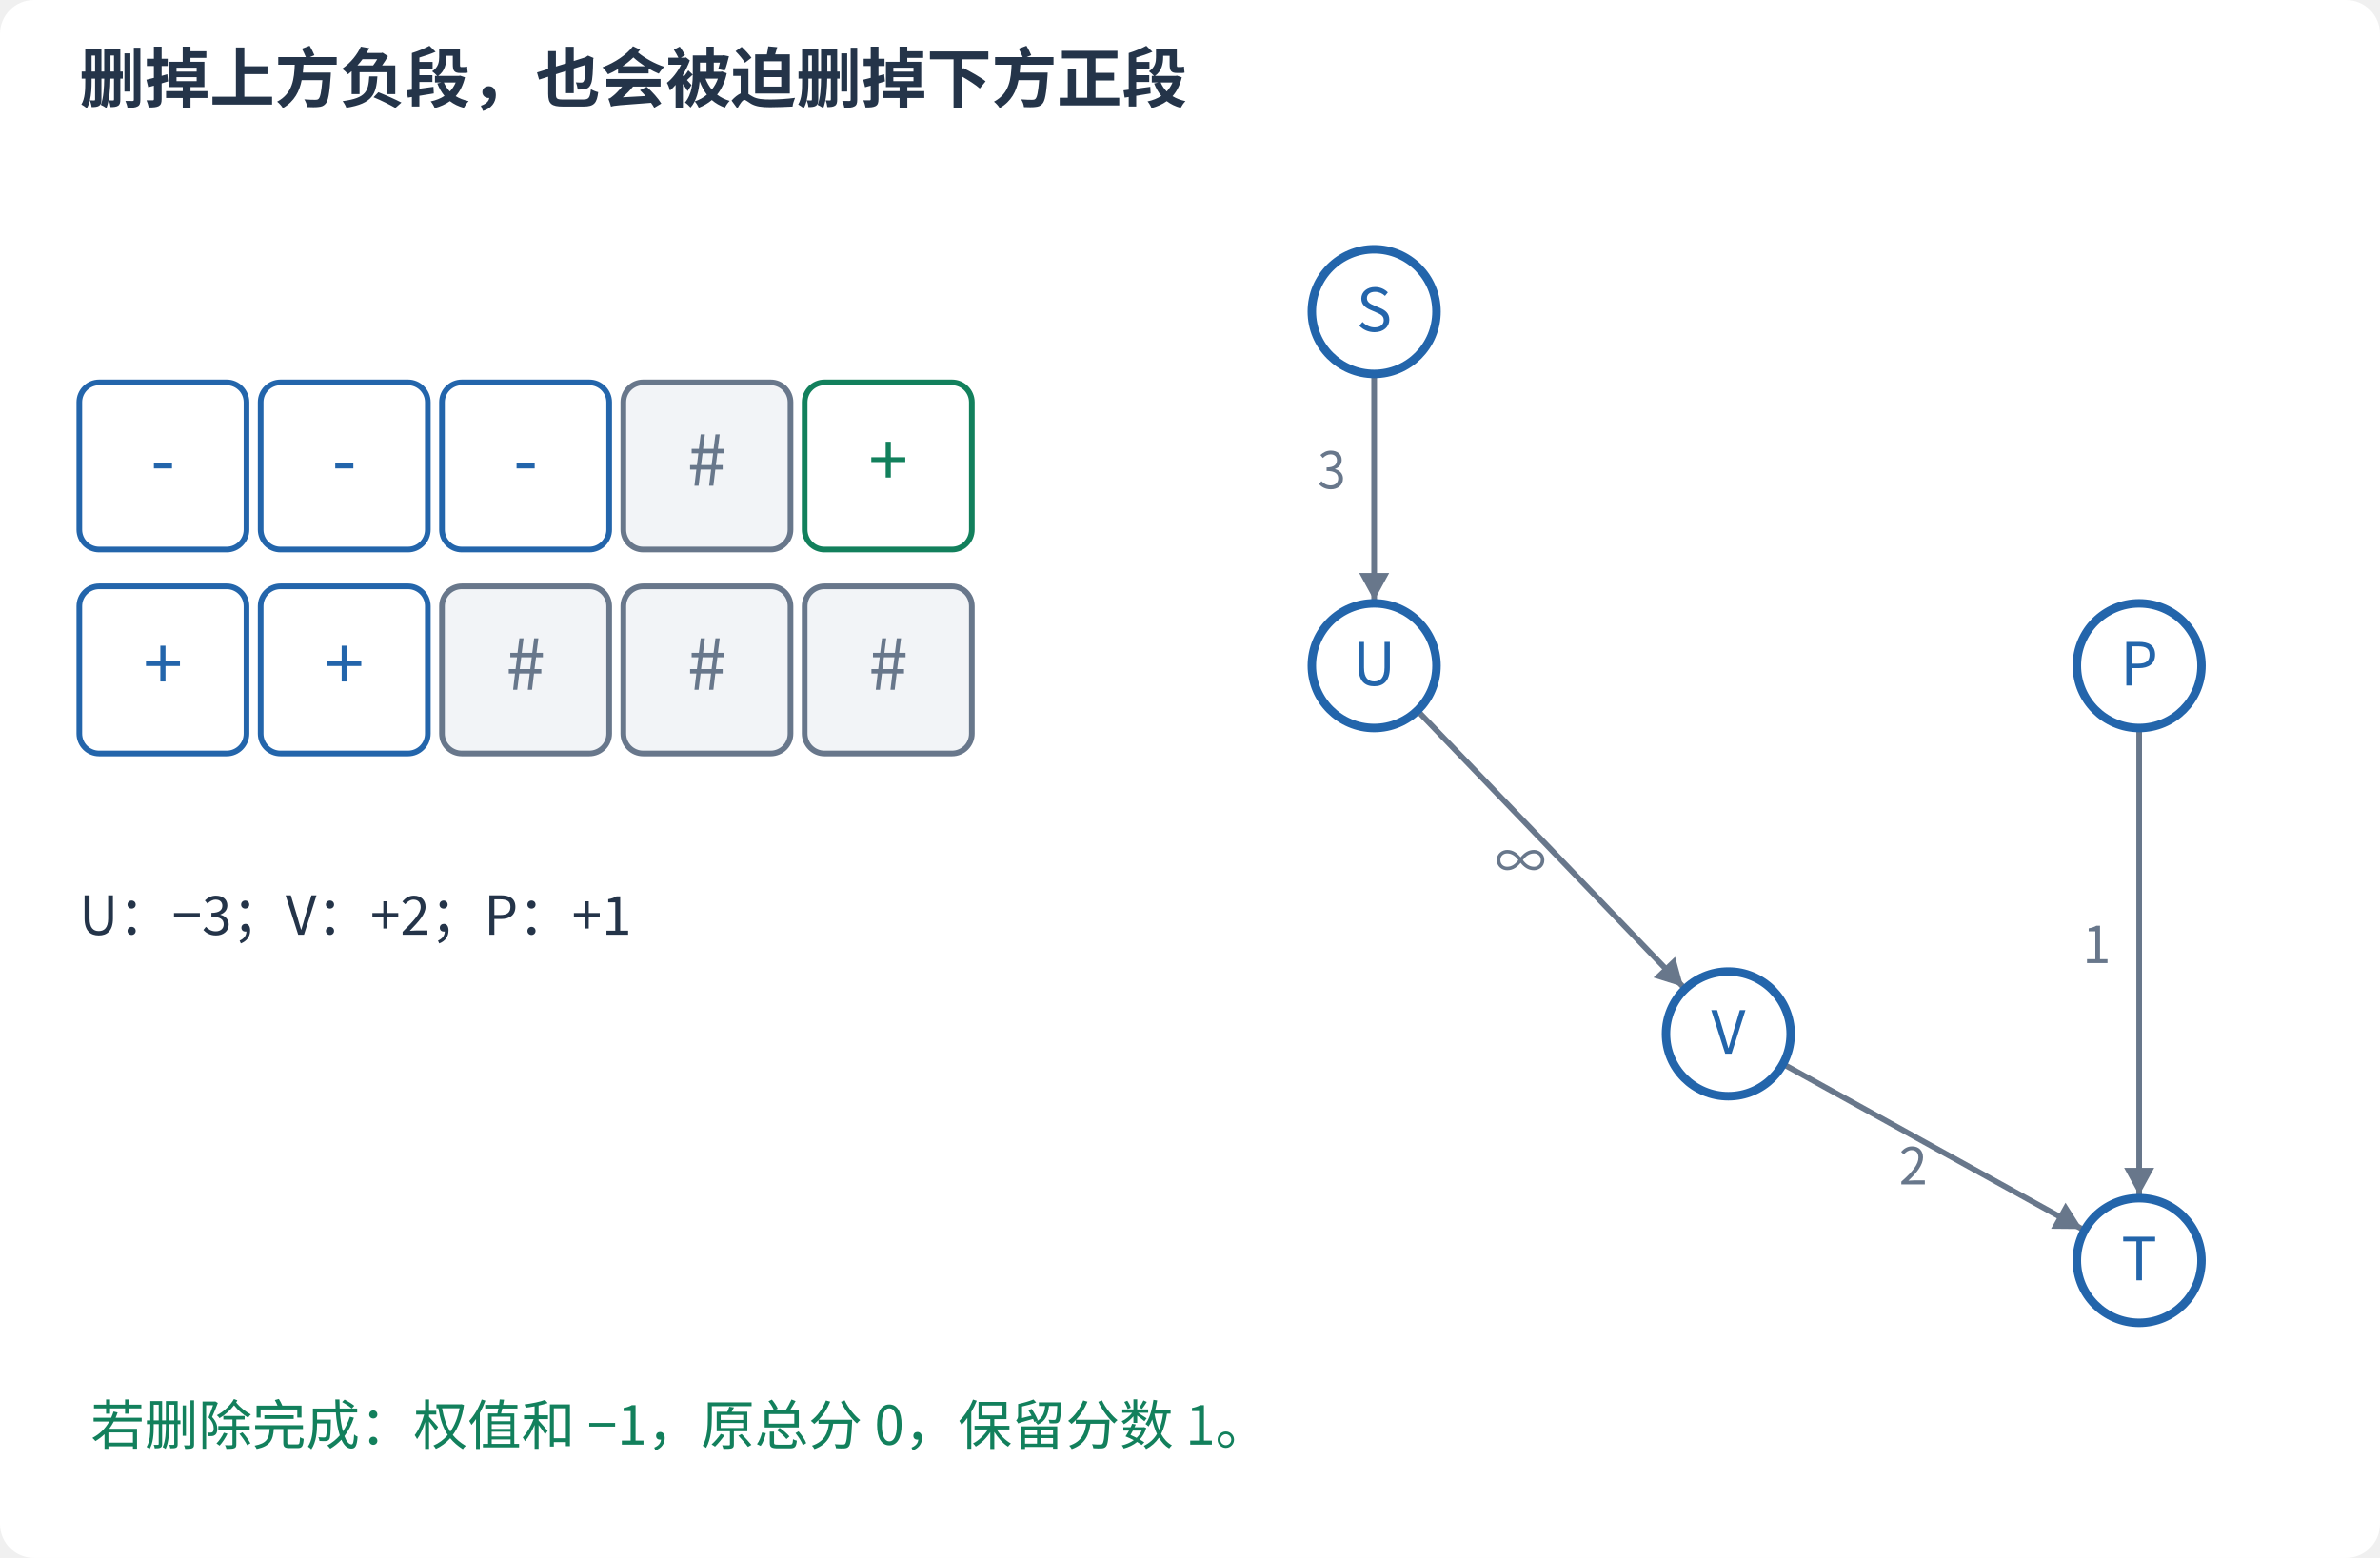
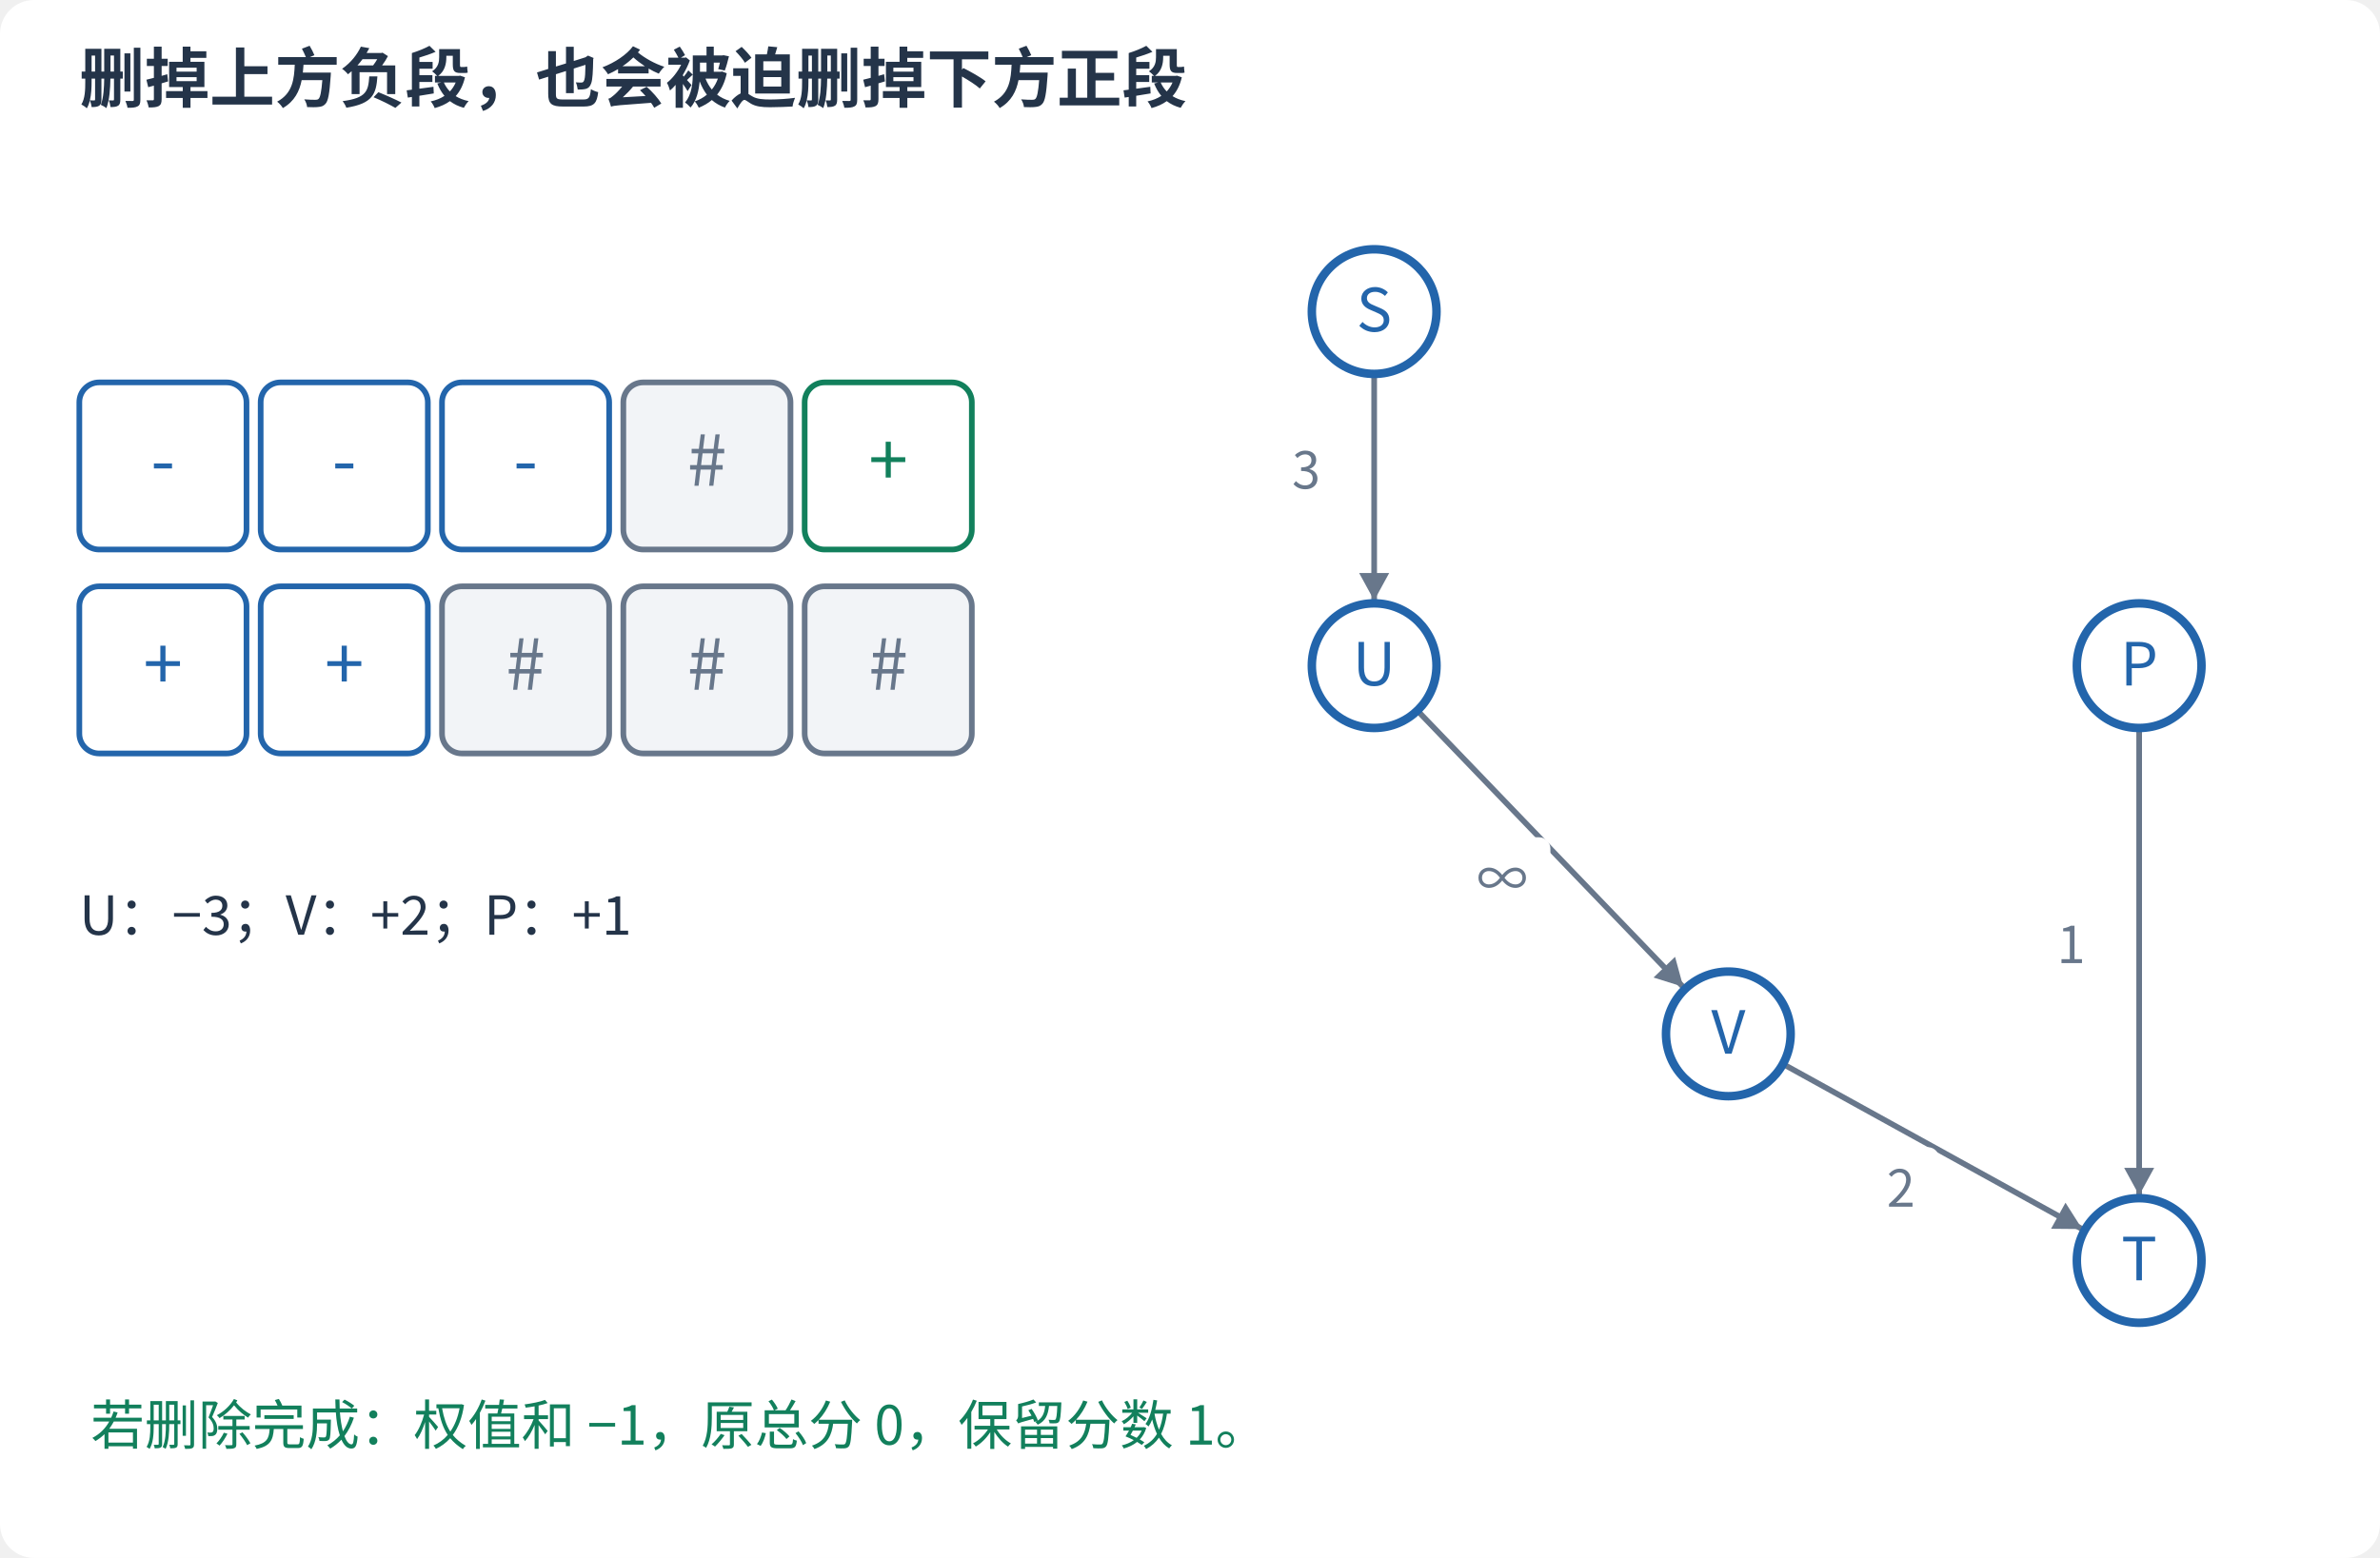
<svg xmlns="http://www.w3.org/2000/svg" width="840" height="550" viewBox="0 0 840 550" role="img">
  <style>@media(prefers-reduced-motion:reduce){.motion-state{opacity:0!important}.state-0{opacity:1!important}}</style>
  <g class="motion-state state-0" opacity="1">
    <animate attributeName="opacity" values="1;0;0;0;0;1" keyTimes="0;0.2;0.4;0.6;0.8;1" dur="10.5s" calcMode="discrete" repeatCount="indefinite" />
    <rect width="100%" height="100%" rx="12" fill="#fff" />
    <g font-family="Microsoft YaHei, Noto Sans CJK SC, sans-serif" fill="#243449">
      <text x="28" y="36" fill="#243449" font-size="23" text-anchor="start" font-weight="bold">删掉上方负段，也会被迫删掉下方正段</text>
      <rect x="28" y="135" width="59" height="59" rx="7" fill="#fff" stroke="#2365ab" stroke-width="2" />
      <text x="57.5" y="171.5" fill="#2365ab" font-size="25" text-anchor="middle" font-weight="normal">-</text>
      <rect x="92" y="135" width="59" height="59" rx="7" fill="#fff" stroke="#2365ab" stroke-width="2" />
      <text x="121.5" y="171.5" fill="#2365ab" font-size="25" text-anchor="middle" font-weight="normal">-</text>
      <rect x="156" y="135" width="59" height="59" rx="7" fill="#fff" stroke="#2365ab" stroke-width="2" />
      <text x="185.5" y="171.5" fill="#2365ab" font-size="25" text-anchor="middle" font-weight="normal">-</text>
      <rect x="220" y="135" width="59" height="59" rx="7" fill="#f2f4f7" stroke="#68778b" stroke-width="2" />
      <text x="249.5" y="171.5" fill="#68778b" font-size="25" text-anchor="middle" font-weight="normal">#</text>
      <rect x="284" y="135" width="59" height="59" rx="7" fill="#fff" stroke="#12805c" stroke-width="2" />
      <text x="313.5" y="171.5" fill="#12805c" font-size="25" text-anchor="middle" font-weight="normal">+</text>
      <rect x="28" y="207" width="59" height="59" rx="7" fill="#fff" stroke="#2365ab" stroke-width="2" />
      <text x="57.5" y="243.5" fill="#2365ab" font-size="25" text-anchor="middle" font-weight="normal">+</text>
      <rect x="92" y="207" width="59" height="59" rx="7" fill="#fff" stroke="#2365ab" stroke-width="2" />
      <text x="121.5" y="243.5" fill="#2365ab" font-size="25" text-anchor="middle" font-weight="normal">+</text>
      <rect x="156" y="207" width="59" height="59" rx="7" fill="#f2f4f7" stroke="#68778b" stroke-width="2" />
      <text x="185.5" y="243.5" fill="#68778b" font-size="25" text-anchor="middle" font-weight="normal">#</text>
      <rect x="220" y="207" width="59" height="59" rx="7" fill="#f2f4f7" stroke="#68778b" stroke-width="2" />
      <text x="249.5" y="243.5" fill="#68778b" font-size="25" text-anchor="middle" font-weight="normal">#</text>
      <rect x="284" y="207" width="59" height="59" rx="7" fill="#f2f4f7" stroke="#68778b" stroke-width="2" />
      <text x="313.5" y="243.5" fill="#68778b" font-size="25" text-anchor="middle" font-weight="normal">#</text>
      <text x="28" y="330" fill="#243449" font-size="19" text-anchor="start" font-weight="normal">U：−3；V：+2；P：+1</text>
      <line x1="485.0" y1="133.0" x2="485.0" y2="212.0" stroke="#68778b" stroke-width="2" />
      <polygon points="485.0,212.0 479.7,202.3 490.3,202.3" fill="#68778b" />
-       <text x="470.0" y="172.5" fill="#68778b" font-size="18" text-anchor="middle" font-weight="normal">3</text>
-       <line x1="500.942" y1="251.579" x2="594.058" y2="348.421" stroke="#68778b" stroke-width="2" />
-       <polygon points="594.1,348.4 583.6,345.1 591.2,337.8" fill="#68778b" />
-       <text x="536.688" y="310.397" fill="#68778b" font-size="18" text-anchor="middle" font-weight="normal">∞</text>
+       <rect x="447.5" y="151.5" width="27.0" height="28" rx="4" fill="#fff" />
+       <text x="461.0" y="172.5" fill="#68778b" font-size="18" text-anchor="middle" font-weight="normal">3</text>
+       <line x1="500.942" y1="251.579" x2="594.058" y2="348.421" stroke="#68778b" stroke-width="2" />
+       <polygon points="594.1,348.4 583.6,345.1 591.2,337.8" fill="#68778b" />
+       <rect x="513.2" y="295.6" width="34.0" height="28" rx="4" fill="#fff" />
+       <text x="530.2" y="316.635" fill="#68778b" font-size="18" text-anchor="middle" font-weight="normal">∞</text>
      <line x1="630.138" y1="376.111" x2="734.862" y2="433.889" stroke="#68778b" stroke-width="2" />
      <polygon points="734.9,433.9 723.9,433.8 729.0,424.6" fill="#68778b" />
-       <text x="675.254" y="418.134" fill="#68778b" font-size="18" text-anchor="middle" font-weight="normal">2</text>
-       <line x1="755.0" y1="258.0" x2="755.0" y2="422.0" stroke="#68778b" stroke-width="2" />
-       <polygon points="755.0,422.0 749.7,412.3 760.3,412.3" fill="#68778b" />
-       <text x="740.0" y="340.0" fill="#68778b" font-size="18" text-anchor="middle" font-weight="normal">1</text>
+       <rect x="657.4" y="405.0" width="27.0" height="28" rx="4" fill="#fff" />
+       <text x="670.906" y="426.014" fill="#68778b" font-size="18" text-anchor="middle" font-weight="normal">2</text>
+       <line x1="755.0" y1="258.0" x2="755.0" y2="422.0" stroke="#68778b" stroke-width="2" />
+       <polygon points="755.0,422.0 749.7,412.3 760.3,412.3" fill="#68778b" />
+       <rect x="717.5" y="319.0" width="27.0" height="28" rx="4" fill="#fff" />
+       <text x="731.0" y="340.0" fill="#68778b" font-size="18" text-anchor="middle" font-weight="normal">1</text>
      <circle cx="485" cy="110" r="22" fill="#fff" stroke="#2365ab" stroke-width="3" />
      <text x="485" y="117" fill="#2365ab" font-size="21" text-anchor="middle" font-weight="normal">S</text>
      <circle cx="485" cy="235" r="22" fill="#fff" stroke="#2365ab" stroke-width="3" />
      <text x="485" y="242" fill="#2365ab" font-size="21" text-anchor="middle" font-weight="normal">U</text>
      <circle cx="610" cy="365" r="22" fill="#fff" stroke="#2365ab" stroke-width="3" />
      <text x="610" y="372" fill="#2365ab" font-size="21" text-anchor="middle" font-weight="normal">V</text>
      <circle cx="755" cy="235" r="22" fill="#fff" stroke="#2365ab" stroke-width="3" />
      <text x="755" y="242" fill="#2365ab" font-size="21" text-anchor="middle" font-weight="normal">P</text>
      <circle cx="755" cy="445" r="22" fill="#fff" stroke="#2365ab" stroke-width="3" />
      <text x="755" y="452" fill="#2365ab" font-size="21" text-anchor="middle" font-weight="normal">T</text>
      <text x="32" y="510" fill="#12805c" font-size="19" text-anchor="start" font-weight="normal">若删除完成：权值和 −1，原总分 0，保留分数 1。</text>
    </g>
  </g>
  <g class="motion-state state-1" opacity="0">
    <animate attributeName="opacity" values="0;1;0;0;0;0" keyTimes="0;0.2;0.4;0.6;0.8;1" dur="10.5s" calcMode="discrete" repeatCount="indefinite" />
    <rect width="100%" height="100%" rx="12" fill="#fff" />
    <g font-family="Microsoft YaHei, Noto Sans CJK SC, sans-serif" fill="#243449">
      <text x="28" y="36" fill="#243449" font-size="23" text-anchor="start" font-weight="bold">删掉上方负段，也会被迫删掉下方正段</text>
      <rect x="28" y="135" width="59" height="59" rx="7" fill="#fff" stroke="#2365ab" stroke-width="2" />
      <text x="57.5" y="171.5" fill="#2365ab" font-size="25" text-anchor="middle" font-weight="normal">-</text>
      <rect x="92" y="135" width="59" height="59" rx="7" fill="#fff" stroke="#2365ab" stroke-width="2" />
      <text x="121.5" y="171.5" fill="#2365ab" font-size="25" text-anchor="middle" font-weight="normal">-</text>
      <rect x="156" y="135" width="59" height="59" rx="7" fill="#fff" stroke="#2365ab" stroke-width="2" />
      <text x="185.5" y="171.5" fill="#2365ab" font-size="25" text-anchor="middle" font-weight="normal">-</text>
      <rect x="220" y="135" width="59" height="59" rx="7" fill="#f2f4f7" stroke="#68778b" stroke-width="2" />
      <text x="249.5" y="171.5" fill="#68778b" font-size="25" text-anchor="middle" font-weight="normal">#</text>
      <rect x="284" y="135" width="59" height="59" rx="7" fill="#fff" stroke="#12805c" stroke-width="2" />
      <text x="313.5" y="171.5" fill="#12805c" font-size="25" text-anchor="middle" font-weight="normal">+</text>
      <rect x="28" y="207" width="59" height="59" rx="7" fill="#fff" stroke="#2365ab" stroke-width="2" />
      <text x="57.5" y="243.5" fill="#2365ab" font-size="25" text-anchor="middle" font-weight="normal">+</text>
      <rect x="92" y="207" width="59" height="59" rx="7" fill="#fff" stroke="#2365ab" stroke-width="2" />
      <text x="121.5" y="243.5" fill="#2365ab" font-size="25" text-anchor="middle" font-weight="normal">+</text>
      <rect x="156" y="207" width="59" height="59" rx="7" fill="#f2f4f7" stroke="#68778b" stroke-width="2" />
      <text x="185.5" y="243.5" fill="#68778b" font-size="25" text-anchor="middle" font-weight="normal">#</text>
      <rect x="220" y="207" width="59" height="59" rx="7" fill="#f2f4f7" stroke="#68778b" stroke-width="2" />
      <text x="249.5" y="243.5" fill="#68778b" font-size="25" text-anchor="middle" font-weight="normal">#</text>
      <rect x="284" y="207" width="59" height="59" rx="7" fill="#f2f4f7" stroke="#68778b" stroke-width="2" />
      <text x="313.5" y="243.5" fill="#68778b" font-size="25" text-anchor="middle" font-weight="normal">#</text>
      <text x="28" y="330" fill="#243449" font-size="19" text-anchor="start" font-weight="normal">U：−3；V：+2；P：+1</text>
      <line x1="485.0" y1="133.0" x2="485.0" y2="212.0" stroke="#68778b" stroke-width="2" />
      <polygon points="485.0,212.0 479.7,202.3 490.3,202.3" fill="#68778b" />
-       <text x="470.0" y="172.5" fill="#68778b" font-size="18" text-anchor="middle" font-weight="normal">3</text>
-       <line x1="500.942" y1="251.579" x2="594.058" y2="348.421" stroke="#68778b" stroke-width="2" />
-       <polygon points="594.1,348.4 583.6,345.1 591.2,337.8" fill="#68778b" />
-       <text x="536.688" y="310.397" fill="#68778b" font-size="18" text-anchor="middle" font-weight="normal">∞</text>
+       <rect x="447.5" y="151.5" width="27.0" height="28" rx="4" fill="#fff" />
+       <text x="461.0" y="172.5" fill="#68778b" font-size="18" text-anchor="middle" font-weight="normal">3</text>
+       <line x1="500.942" y1="251.579" x2="594.058" y2="348.421" stroke="#68778b" stroke-width="2" />
+       <polygon points="594.1,348.4 583.6,345.1 591.2,337.8" fill="#68778b" />
+       <rect x="513.2" y="295.6" width="34.0" height="28" rx="4" fill="#fff" />
+       <text x="530.2" y="316.635" fill="#68778b" font-size="18" text-anchor="middle" font-weight="normal">∞</text>
      <line x1="630.138" y1="376.111" x2="734.862" y2="433.889" stroke="#68778b" stroke-width="2" />
      <polygon points="734.9,433.9 723.9,433.8 729.0,424.6" fill="#68778b" />
-       <text x="675.254" y="418.134" fill="#68778b" font-size="18" text-anchor="middle" font-weight="normal">2</text>
-       <line x1="755.0" y1="258.0" x2="755.0" y2="422.0" stroke="#68778b" stroke-width="2" />
-       <polygon points="755.0,422.0 749.7,412.3 760.3,412.3" fill="#68778b" />
-       <text x="740.0" y="340.0" fill="#68778b" font-size="18" text-anchor="middle" font-weight="normal">1</text>
+       <rect x="657.4" y="405.0" width="27.0" height="28" rx="4" fill="#fff" />
+       <text x="670.906" y="426.014" fill="#68778b" font-size="18" text-anchor="middle" font-weight="normal">2</text>
+       <line x1="755.0" y1="258.0" x2="755.0" y2="422.0" stroke="#68778b" stroke-width="2" />
+       <polygon points="755.0,422.0 749.7,412.3 760.3,412.3" fill="#68778b" />
+       <rect x="717.5" y="319.0" width="27.0" height="28" rx="4" fill="#fff" />
+       <text x="731.0" y="340.0" fill="#68778b" font-size="18" text-anchor="middle" font-weight="normal">1</text>
      <circle cx="485" cy="110" r="22" fill="#fff" stroke="#2365ab" stroke-width="3" />
      <text x="485" y="117" fill="#2365ab" font-size="21" text-anchor="middle" font-weight="normal">S</text>
      <circle cx="485" cy="235" r="22" fill="#fff" stroke="#12805c" stroke-width="3" />
      <text x="485" y="242" fill="#12805c" font-size="21" text-anchor="middle" font-weight="normal">U</text>
      <circle cx="610" cy="365" r="22" fill="#fff" stroke="#2365ab" stroke-width="3" />
      <text x="610" y="372" fill="#2365ab" font-size="21" text-anchor="middle" font-weight="normal">V</text>
      <circle cx="755" cy="235" r="22" fill="#fff" stroke="#2365ab" stroke-width="3" />
      <text x="755" y="242" fill="#2365ab" font-size="21" text-anchor="middle" font-weight="normal">P</text>
      <circle cx="755" cy="445" r="22" fill="#fff" stroke="#2365ab" stroke-width="3" />
      <text x="755" y="452" fill="#2365ab" font-size="21" text-anchor="middle" font-weight="normal">T</text>
      <text x="32" y="510" fill="#12805c" font-size="19" text-anchor="start" font-weight="normal">若删除完成：权值和 −1，原总分 0，保留分数 1。</text>
    </g>
  </g>
  <g class="motion-state state-2" opacity="0">
    <animate attributeName="opacity" values="0;0;1;0;0;0" keyTimes="0;0.2;0.4;0.6;0.8;1" dur="10.5s" calcMode="discrete" repeatCount="indefinite" />
    <rect width="100%" height="100%" rx="12" fill="#fff" />
    <g font-family="Microsoft YaHei, Noto Sans CJK SC, sans-serif" fill="#243449">
      <text x="28" y="36" fill="#243449" font-size="23" text-anchor="start" font-weight="bold">删掉上方负段，也会被迫删掉下方正段</text>
      <rect x="28" y="135" width="59" height="59" rx="7" fill="#fff" stroke="#2365ab" stroke-width="2" />
      <text x="57.5" y="171.5" fill="#2365ab" font-size="25" text-anchor="middle" font-weight="normal">-</text>
      <rect x="92" y="135" width="59" height="59" rx="7" fill="#fff" stroke="#2365ab" stroke-width="2" />
      <text x="121.5" y="171.5" fill="#2365ab" font-size="25" text-anchor="middle" font-weight="normal">-</text>
      <rect x="156" y="135" width="59" height="59" rx="7" fill="#fff" stroke="#2365ab" stroke-width="2" />
      <text x="185.5" y="171.5" fill="#2365ab" font-size="25" text-anchor="middle" font-weight="normal">-</text>
      <rect x="220" y="135" width="59" height="59" rx="7" fill="#f2f4f7" stroke="#68778b" stroke-width="2" />
      <text x="249.5" y="171.5" fill="#68778b" font-size="25" text-anchor="middle" font-weight="normal">#</text>
      <rect x="284" y="135" width="59" height="59" rx="7" fill="#fff" stroke="#12805c" stroke-width="2" />
      <text x="313.5" y="171.5" fill="#12805c" font-size="25" text-anchor="middle" font-weight="normal">+</text>
      <rect x="28" y="207" width="59" height="59" rx="7" fill="#fff" stroke="#9b630c" stroke-width="2" />
      <text x="57.5" y="243.5" fill="#9b630c" font-size="25" text-anchor="middle" font-weight="normal">+</text>
      <rect x="92" y="207" width="59" height="59" rx="7" fill="#fff" stroke="#9b630c" stroke-width="2" />
      <text x="121.5" y="243.5" fill="#9b630c" font-size="25" text-anchor="middle" font-weight="normal">+</text>
      <rect x="156" y="207" width="59" height="59" rx="7" fill="#f2f4f7" stroke="#68778b" stroke-width="2" />
      <text x="185.5" y="243.5" fill="#68778b" font-size="25" text-anchor="middle" font-weight="normal">#</text>
      <rect x="220" y="207" width="59" height="59" rx="7" fill="#f2f4f7" stroke="#68778b" stroke-width="2" />
      <text x="249.5" y="243.5" fill="#68778b" font-size="25" text-anchor="middle" font-weight="normal">#</text>
      <rect x="284" y="207" width="59" height="59" rx="7" fill="#f2f4f7" stroke="#68778b" stroke-width="2" />
      <text x="313.5" y="243.5" fill="#68778b" font-size="25" text-anchor="middle" font-weight="normal">#</text>
      <text x="28" y="330" fill="#243449" font-size="19" text-anchor="start" font-weight="normal">U：−3；V：+2；P：+1</text>
      <line x1="485.0" y1="133.0" x2="485.0" y2="212.0" stroke="#68778b" stroke-width="2" />
      <polygon points="485.0,212.0 479.7,202.3 490.3,202.3" fill="#68778b" />
-       <text x="470.0" y="172.5" fill="#68778b" font-size="18" text-anchor="middle" font-weight="normal">3</text>
-       <line x1="500.942" y1="251.579" x2="594.058" y2="348.421" stroke="#68778b" stroke-width="2" />
-       <polygon points="594.1,348.4 583.6,345.1 591.2,337.8" fill="#68778b" />
-       <text x="536.688" y="310.397" fill="#68778b" font-size="18" text-anchor="middle" font-weight="normal">∞</text>
+       <rect x="447.5" y="151.5" width="27.0" height="28" rx="4" fill="#fff" />
+       <text x="461.0" y="172.5" fill="#68778b" font-size="18" text-anchor="middle" font-weight="normal">3</text>
+       <line x1="500.942" y1="251.579" x2="594.058" y2="348.421" stroke="#68778b" stroke-width="2" />
+       <polygon points="594.1,348.4 583.6,345.1 591.2,337.8" fill="#68778b" />
+       <rect x="513.2" y="295.6" width="34.0" height="28" rx="4" fill="#fff" />
+       <text x="530.2" y="316.635" fill="#68778b" font-size="18" text-anchor="middle" font-weight="normal">∞</text>
      <line x1="630.138" y1="376.111" x2="734.862" y2="433.889" stroke="#68778b" stroke-width="2" />
      <polygon points="734.9,433.9 723.9,433.8 729.0,424.6" fill="#68778b" />
-       <text x="675.254" y="418.134" fill="#68778b" font-size="18" text-anchor="middle" font-weight="normal">2</text>
-       <line x1="755.0" y1="258.0" x2="755.0" y2="422.0" stroke="#68778b" stroke-width="2" />
-       <polygon points="755.0,422.0 749.7,412.3 760.3,412.3" fill="#68778b" />
-       <text x="740.0" y="340.0" fill="#68778b" font-size="18" text-anchor="middle" font-weight="normal">1</text>
+       <rect x="657.4" y="405.0" width="27.0" height="28" rx="4" fill="#fff" />
+       <text x="670.906" y="426.014" fill="#68778b" font-size="18" text-anchor="middle" font-weight="normal">2</text>
+       <line x1="755.0" y1="258.0" x2="755.0" y2="422.0" stroke="#68778b" stroke-width="2" />
+       <polygon points="755.0,422.0 749.7,412.3 760.3,412.3" fill="#68778b" />
+       <rect x="717.5" y="319.0" width="27.0" height="28" rx="4" fill="#fff" />
+       <text x="731.0" y="340.0" fill="#68778b" font-size="18" text-anchor="middle" font-weight="normal">1</text>
      <circle cx="485" cy="110" r="22" fill="#fff" stroke="#12805c" stroke-width="3" />
      <text x="485" y="117" fill="#12805c" font-size="21" text-anchor="middle" font-weight="normal">S</text>
      <circle cx="485" cy="235" r="22" fill="#fff" stroke="#12805c" stroke-width="3" />
      <text x="485" y="242" fill="#12805c" font-size="21" text-anchor="middle" font-weight="normal">U</text>
      <circle cx="610" cy="365" r="22" fill="#fff" stroke="#12805c" stroke-width="3" />
      <text x="610" y="372" fill="#12805c" font-size="21" text-anchor="middle" font-weight="normal">V</text>
      <circle cx="755" cy="235" r="22" fill="#fff" stroke="#2365ab" stroke-width="3" />
      <text x="755" y="242" fill="#2365ab" font-size="21" text-anchor="middle" font-weight="normal">P</text>
      <circle cx="755" cy="445" r="22" fill="#fff" stroke="#2365ab" stroke-width="3" />
      <text x="755" y="452" fill="#2365ab" font-size="21" text-anchor="middle" font-weight="normal">T</text>
      <text x="32" y="510" fill="#12805c" font-size="19" text-anchor="start" font-weight="normal">若删除完成：权值和 −1，原总分 0，保留分数 1。</text>
    </g>
  </g>
  <g class="motion-state state-3" opacity="0">
    <animate attributeName="opacity" values="0;0;0;1;0;0" keyTimes="0;0.2;0.4;0.6;0.8;1" dur="10.5s" calcMode="discrete" repeatCount="indefinite" />
    <rect width="100%" height="100%" rx="12" fill="#fff" />
    <g font-family="Microsoft YaHei, Noto Sans CJK SC, sans-serif" fill="#243449">
      <text x="28" y="36" fill="#243449" font-size="23" text-anchor="start" font-weight="bold">删掉上方负段，也会被迫删掉下方正段</text>
      <rect x="28" y="135" width="59" height="59" rx="7" fill="#f2f4f7" stroke="#68778b" stroke-width="2" />
      <text x="57.5" y="171.5" fill="#68778b" font-size="25" text-anchor="middle" font-weight="normal">#</text>
      <rect x="92" y="135" width="59" height="59" rx="7" fill="#f2f4f7" stroke="#68778b" stroke-width="2" />
      <text x="121.5" y="171.5" fill="#68778b" font-size="25" text-anchor="middle" font-weight="normal">#</text>
      <rect x="156" y="135" width="59" height="59" rx="7" fill="#f2f4f7" stroke="#68778b" stroke-width="2" />
      <text x="185.5" y="171.5" fill="#68778b" font-size="25" text-anchor="middle" font-weight="normal">#</text>
      <rect x="220" y="135" width="59" height="59" rx="7" fill="#f2f4f7" stroke="#68778b" stroke-width="2" />
      <text x="249.5" y="171.5" fill="#68778b" font-size="25" text-anchor="middle" font-weight="normal">#</text>
      <rect x="284" y="135" width="59" height="59" rx="7" fill="#fff" stroke="#12805c" stroke-width="2" />
      <text x="313.5" y="171.5" fill="#12805c" font-size="25" text-anchor="middle" font-weight="normal">+</text>
      <rect x="28" y="207" width="59" height="59" rx="7" fill="#f2f4f7" stroke="#68778b" stroke-width="2" />
      <text x="57.5" y="243.5" fill="#68778b" font-size="25" text-anchor="middle" font-weight="normal">#</text>
      <rect x="92" y="207" width="59" height="59" rx="7" fill="#f2f4f7" stroke="#68778b" stroke-width="2" />
      <text x="121.5" y="243.5" fill="#68778b" font-size="25" text-anchor="middle" font-weight="normal">#</text>
      <rect x="156" y="207" width="59" height="59" rx="7" fill="#f2f4f7" stroke="#68778b" stroke-width="2" />
      <text x="185.5" y="243.5" fill="#68778b" font-size="25" text-anchor="middle" font-weight="normal">#</text>
      <rect x="220" y="207" width="59" height="59" rx="7" fill="#f2f4f7" stroke="#68778b" stroke-width="2" />
      <text x="249.5" y="243.5" fill="#68778b" font-size="25" text-anchor="middle" font-weight="normal">#</text>
      <rect x="284" y="207" width="59" height="59" rx="7" fill="#f2f4f7" stroke="#68778b" stroke-width="2" />
      <text x="313.5" y="243.5" fill="#68778b" font-size="25" text-anchor="middle" font-weight="normal">#</text>
      <text x="28" y="330" fill="#243449" font-size="19" text-anchor="start" font-weight="normal">U：−3；V：+2；P：+1</text>
      <line x1="485.0" y1="133.0" x2="485.0" y2="212.0" stroke="#68778b" stroke-width="2" />
      <polygon points="485.0,212.0 479.7,202.3 490.3,202.3" fill="#68778b" />
-       <text x="470.0" y="172.5" fill="#68778b" font-size="18" text-anchor="middle" font-weight="normal">3</text>
-       <line x1="500.942" y1="251.579" x2="594.058" y2="348.421" stroke="#68778b" stroke-width="2" />
-       <polygon points="594.1,348.4 583.6,345.1 591.2,337.8" fill="#68778b" />
-       <text x="536.688" y="310.397" fill="#68778b" font-size="18" text-anchor="middle" font-weight="normal">∞</text>
+       <rect x="447.5" y="151.5" width="27.0" height="28" rx="4" fill="#fff" />
+       <text x="461.0" y="172.5" fill="#68778b" font-size="18" text-anchor="middle" font-weight="normal">3</text>
+       <line x1="500.942" y1="251.579" x2="594.058" y2="348.421" stroke="#68778b" stroke-width="2" />
+       <polygon points="594.1,348.4 583.6,345.1 591.2,337.8" fill="#68778b" />
+       <rect x="513.2" y="295.6" width="34.0" height="28" rx="4" fill="#fff" />
+       <text x="530.2" y="316.635" fill="#68778b" font-size="18" text-anchor="middle" font-weight="normal">∞</text>
      <line x1="630.138" y1="376.111" x2="734.862" y2="433.889" stroke="#bc3645" stroke-width="4" />
      <polygon points="734.9,433.9 723.9,433.8 729.0,424.6" fill="#bc3645" />
-       <text x="675.254" y="418.134" fill="#bc3645" font-size="18" text-anchor="middle" font-weight="normal">2</text>
-       <line x1="755.0" y1="258.0" x2="755.0" y2="422.0" stroke="#68778b" stroke-width="2" />
-       <polygon points="755.0,422.0 749.7,412.3 760.3,412.3" fill="#68778b" />
-       <text x="740.0" y="340.0" fill="#68778b" font-size="18" text-anchor="middle" font-weight="normal">1</text>
+       <rect x="657.4" y="405.0" width="27.0" height="28" rx="4" fill="#fff" />
+       <text x="670.906" y="426.014" fill="#bc3645" font-size="18" text-anchor="middle" font-weight="normal">2</text>
+       <line x1="755.0" y1="258.0" x2="755.0" y2="422.0" stroke="#68778b" stroke-width="2" />
+       <polygon points="755.0,422.0 749.7,412.3 760.3,412.3" fill="#68778b" />
+       <rect x="717.5" y="319.0" width="27.0" height="28" rx="4" fill="#fff" />
+       <text x="731.0" y="340.0" fill="#68778b" font-size="18" text-anchor="middle" font-weight="normal">1</text>
      <circle cx="485" cy="110" r="22" fill="#fff" stroke="#12805c" stroke-width="3" />
      <text x="485" y="117" fill="#12805c" font-size="21" text-anchor="middle" font-weight="normal">S</text>
      <circle cx="485" cy="235" r="22" fill="#fff" stroke="#12805c" stroke-width="3" />
      <text x="485" y="242" fill="#12805c" font-size="21" text-anchor="middle" font-weight="normal">U</text>
      <circle cx="610" cy="365" r="22" fill="#fff" stroke="#12805c" stroke-width="3" />
      <text x="610" y="372" fill="#12805c" font-size="21" text-anchor="middle" font-weight="normal">V</text>
      <circle cx="755" cy="235" r="22" fill="#fff" stroke="#2365ab" stroke-width="3" />
      <text x="755" y="242" fill="#2365ab" font-size="21" text-anchor="middle" font-weight="normal">P</text>
      <circle cx="755" cy="445" r="22" fill="#fff" stroke="#2365ab" stroke-width="3" />
      <text x="755" y="452" fill="#2365ab" font-size="21" text-anchor="middle" font-weight="normal">T</text>
      <text x="32" y="510" fill="#12805c" font-size="19" text-anchor="start" font-weight="normal">删除完成：权值和 −1，原总分 0，保留分数 1。</text>
    </g>
  </g>
  <g class="motion-state state-4" opacity="0">
    <animate attributeName="opacity" values="0;0;0;0;1;0" keyTimes="0;0.2;0.4;0.6;0.8;1" dur="10.5s" calcMode="discrete" repeatCount="indefinite" />
    <rect width="100%" height="100%" rx="12" fill="#fff" />
    <g font-family="Microsoft YaHei, Noto Sans CJK SC, sans-serif" fill="#243449">
      <text x="28" y="36" fill="#243449" font-size="23" text-anchor="start" font-weight="bold">删掉上方负段，也会被迫删掉下方正段</text>
      <rect x="28" y="135" width="59" height="59" rx="7" fill="#f2f4f7" stroke="#68778b" stroke-width="2" />
      <text x="57.5" y="171.5" fill="#68778b" font-size="25" text-anchor="middle" font-weight="normal">#</text>
      <rect x="92" y="135" width="59" height="59" rx="7" fill="#f2f4f7" stroke="#68778b" stroke-width="2" />
      <text x="121.5" y="171.5" fill="#68778b" font-size="25" text-anchor="middle" font-weight="normal">#</text>
      <rect x="156" y="135" width="59" height="59" rx="7" fill="#f2f4f7" stroke="#68778b" stroke-width="2" />
      <text x="185.5" y="171.5" fill="#68778b" font-size="25" text-anchor="middle" font-weight="normal">#</text>
      <rect x="220" y="135" width="59" height="59" rx="7" fill="#f2f4f7" stroke="#68778b" stroke-width="2" />
      <text x="249.5" y="171.5" fill="#68778b" font-size="25" text-anchor="middle" font-weight="normal">#</text>
      <rect x="284" y="135" width="59" height="59" rx="7" fill="#fff" stroke="#12805c" stroke-width="2" />
      <text x="313.5" y="171.5" fill="#12805c" font-size="25" text-anchor="middle" font-weight="normal">+</text>
      <rect x="28" y="207" width="59" height="59" rx="7" fill="#f2f4f7" stroke="#68778b" stroke-width="2" />
      <text x="57.5" y="243.5" fill="#68778b" font-size="25" text-anchor="middle" font-weight="normal">#</text>
      <rect x="92" y="207" width="59" height="59" rx="7" fill="#f2f4f7" stroke="#68778b" stroke-width="2" />
      <text x="121.5" y="243.5" fill="#68778b" font-size="25" text-anchor="middle" font-weight="normal">#</text>
      <rect x="156" y="207" width="59" height="59" rx="7" fill="#f2f4f7" stroke="#68778b" stroke-width="2" />
      <text x="185.5" y="243.5" fill="#68778b" font-size="25" text-anchor="middle" font-weight="normal">#</text>
      <rect x="220" y="207" width="59" height="59" rx="7" fill="#f2f4f7" stroke="#68778b" stroke-width="2" />
      <text x="249.5" y="243.5" fill="#68778b" font-size="25" text-anchor="middle" font-weight="normal">#</text>
      <rect x="284" y="207" width="59" height="59" rx="7" fill="#f2f4f7" stroke="#68778b" stroke-width="2" />
      <text x="313.5" y="243.5" fill="#68778b" font-size="25" text-anchor="middle" font-weight="normal">#</text>
      <text x="28" y="330" fill="#243449" font-size="19" text-anchor="start" font-weight="normal">U：−3；V：+2；P：+1</text>
      <line x1="485.0" y1="133.0" x2="485.0" y2="212.0" stroke="#68778b" stroke-width="2" />
      <polygon points="485.0,212.0 479.7,202.3 490.3,202.3" fill="#68778b" />
-       <text x="470.0" y="172.5" fill="#68778b" font-size="18" text-anchor="middle" font-weight="normal">3</text>
-       <line x1="500.942" y1="251.579" x2="594.058" y2="348.421" stroke="#68778b" stroke-width="2" />
-       <polygon points="594.1,348.4 583.6,345.1 591.2,337.8" fill="#68778b" />
-       <text x="536.688" y="310.397" fill="#68778b" font-size="18" text-anchor="middle" font-weight="normal">∞</text>
+       <rect x="447.5" y="151.5" width="27.0" height="28" rx="4" fill="#fff" />
+       <text x="461.0" y="172.5" fill="#68778b" font-size="18" text-anchor="middle" font-weight="normal">3</text>
+       <line x1="500.942" y1="251.579" x2="594.058" y2="348.421" stroke="#68778b" stroke-width="2" />
+       <polygon points="594.1,348.4 583.6,345.1 591.2,337.8" fill="#68778b" />
+       <rect x="513.2" y="295.6" width="34.0" height="28" rx="4" fill="#fff" />
+       <text x="530.2" y="316.635" fill="#68778b" font-size="18" text-anchor="middle" font-weight="normal">∞</text>
      <line x1="630.138" y1="376.111" x2="734.862" y2="433.889" stroke="#bc3645" stroke-width="4" />
      <polygon points="734.9,433.9 723.9,433.8 729.0,424.6" fill="#bc3645" />
-       <text x="675.254" y="418.134" fill="#bc3645" font-size="18" text-anchor="middle" font-weight="normal">2</text>
-       <line x1="755.0" y1="258.0" x2="755.0" y2="422.0" stroke="#68778b" stroke-width="2" />
-       <polygon points="755.0,422.0 749.7,412.3 760.3,412.3" fill="#68778b" />
-       <text x="740.0" y="340.0" fill="#68778b" font-size="18" text-anchor="middle" font-weight="normal">1</text>
+       <rect x="657.4" y="405.0" width="27.0" height="28" rx="4" fill="#fff" />
+       <text x="670.906" y="426.014" fill="#bc3645" font-size="18" text-anchor="middle" font-weight="normal">2</text>
+       <line x1="755.0" y1="258.0" x2="755.0" y2="422.0" stroke="#68778b" stroke-width="2" />
+       <polygon points="755.0,422.0 749.7,412.3 760.3,412.3" fill="#68778b" />
+       <rect x="717.5" y="319.0" width="27.0" height="28" rx="4" fill="#fff" />
+       <text x="731.0" y="340.0" fill="#68778b" font-size="18" text-anchor="middle" font-weight="normal">1</text>
      <circle cx="485" cy="110" r="22" fill="#fff" stroke="#12805c" stroke-width="3" />
      <text x="485" y="117" fill="#12805c" font-size="21" text-anchor="middle" font-weight="normal">S</text>
      <circle cx="485" cy="235" r="22" fill="#fff" stroke="#12805c" stroke-width="3" />
      <text x="485" y="242" fill="#12805c" font-size="21" text-anchor="middle" font-weight="normal">U</text>
      <circle cx="610" cy="365" r="22" fill="#fff" stroke="#12805c" stroke-width="3" />
      <text x="610" y="372" fill="#12805c" font-size="21" text-anchor="middle" font-weight="normal">V</text>
      <circle cx="755" cy="235" r="22" fill="#fff" stroke="#2365ab" stroke-width="3" />
      <text x="755" y="242" fill="#2365ab" font-size="21" text-anchor="middle" font-weight="normal">P</text>
      <circle cx="755" cy="445" r="22" fill="#fff" stroke="#2365ab" stroke-width="3" />
      <text x="755" y="452" fill="#2365ab" font-size="21" text-anchor="middle" font-weight="normal">T</text>
      <text x="32" y="510" fill="#12805c" font-size="19" text-anchor="start" font-weight="normal">删除完成：权值和 −1，原总分 0，保留分数 1。</text>
    </g>
  </g>
</svg>
